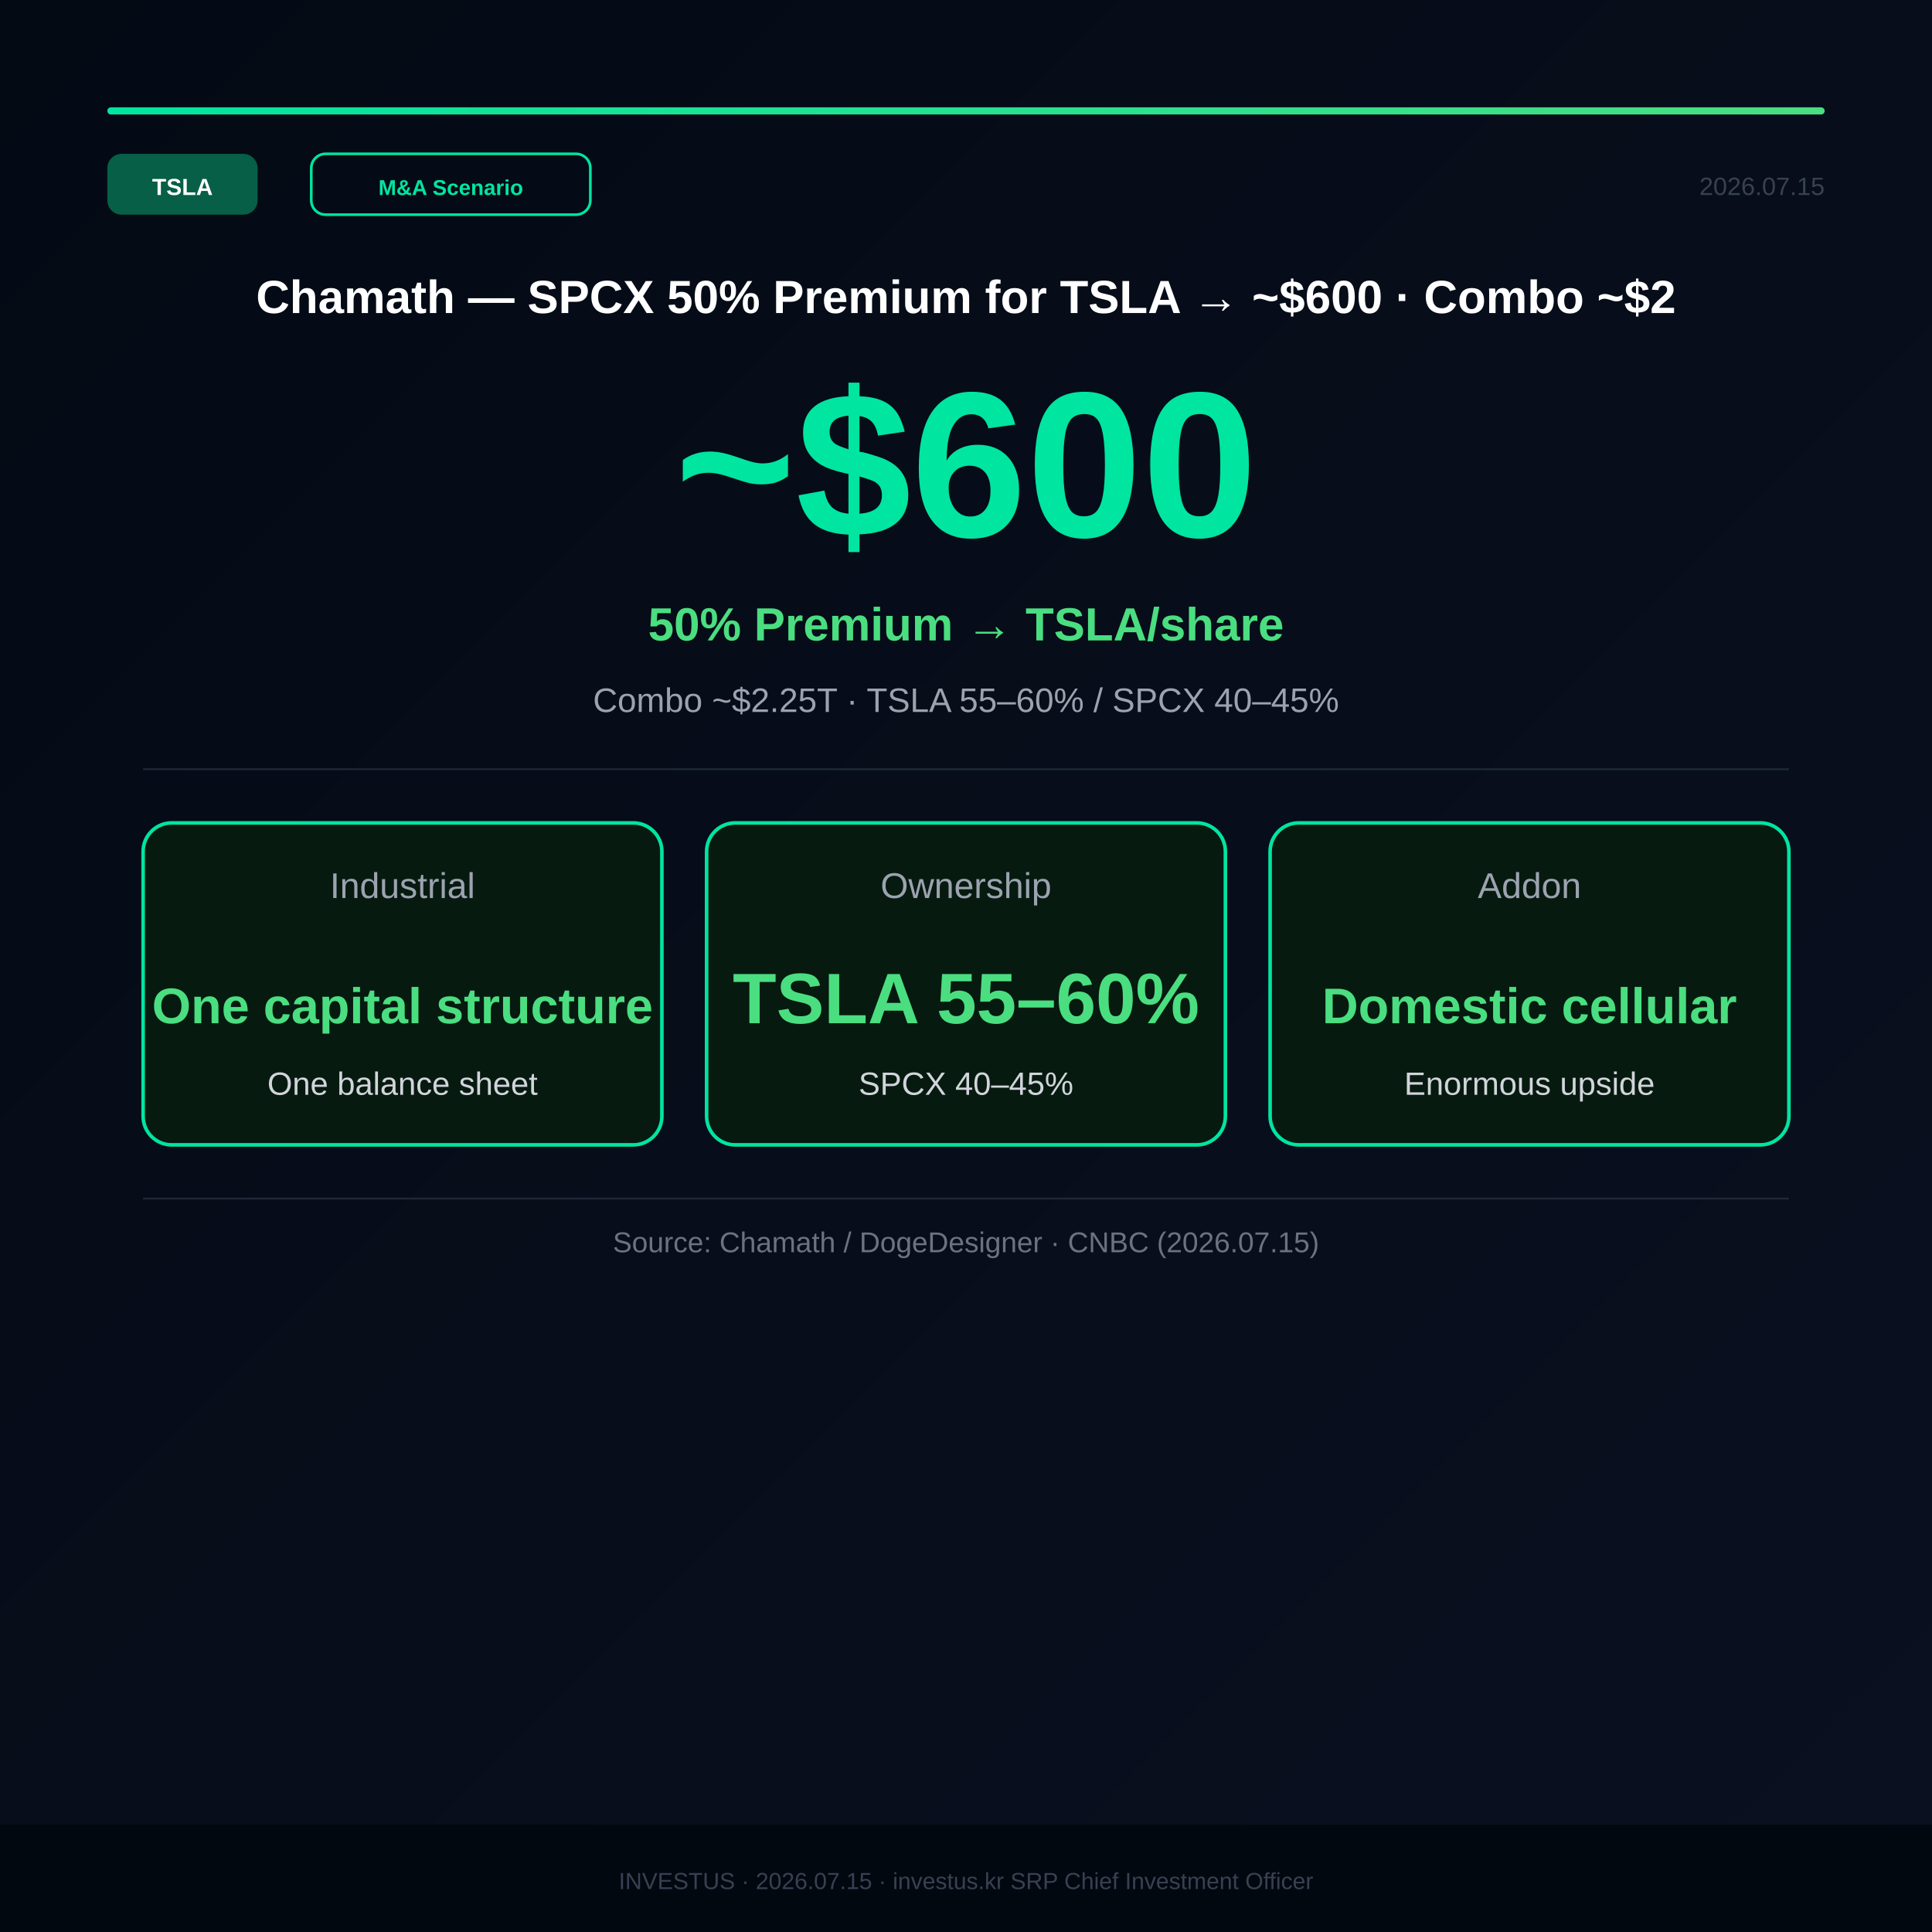
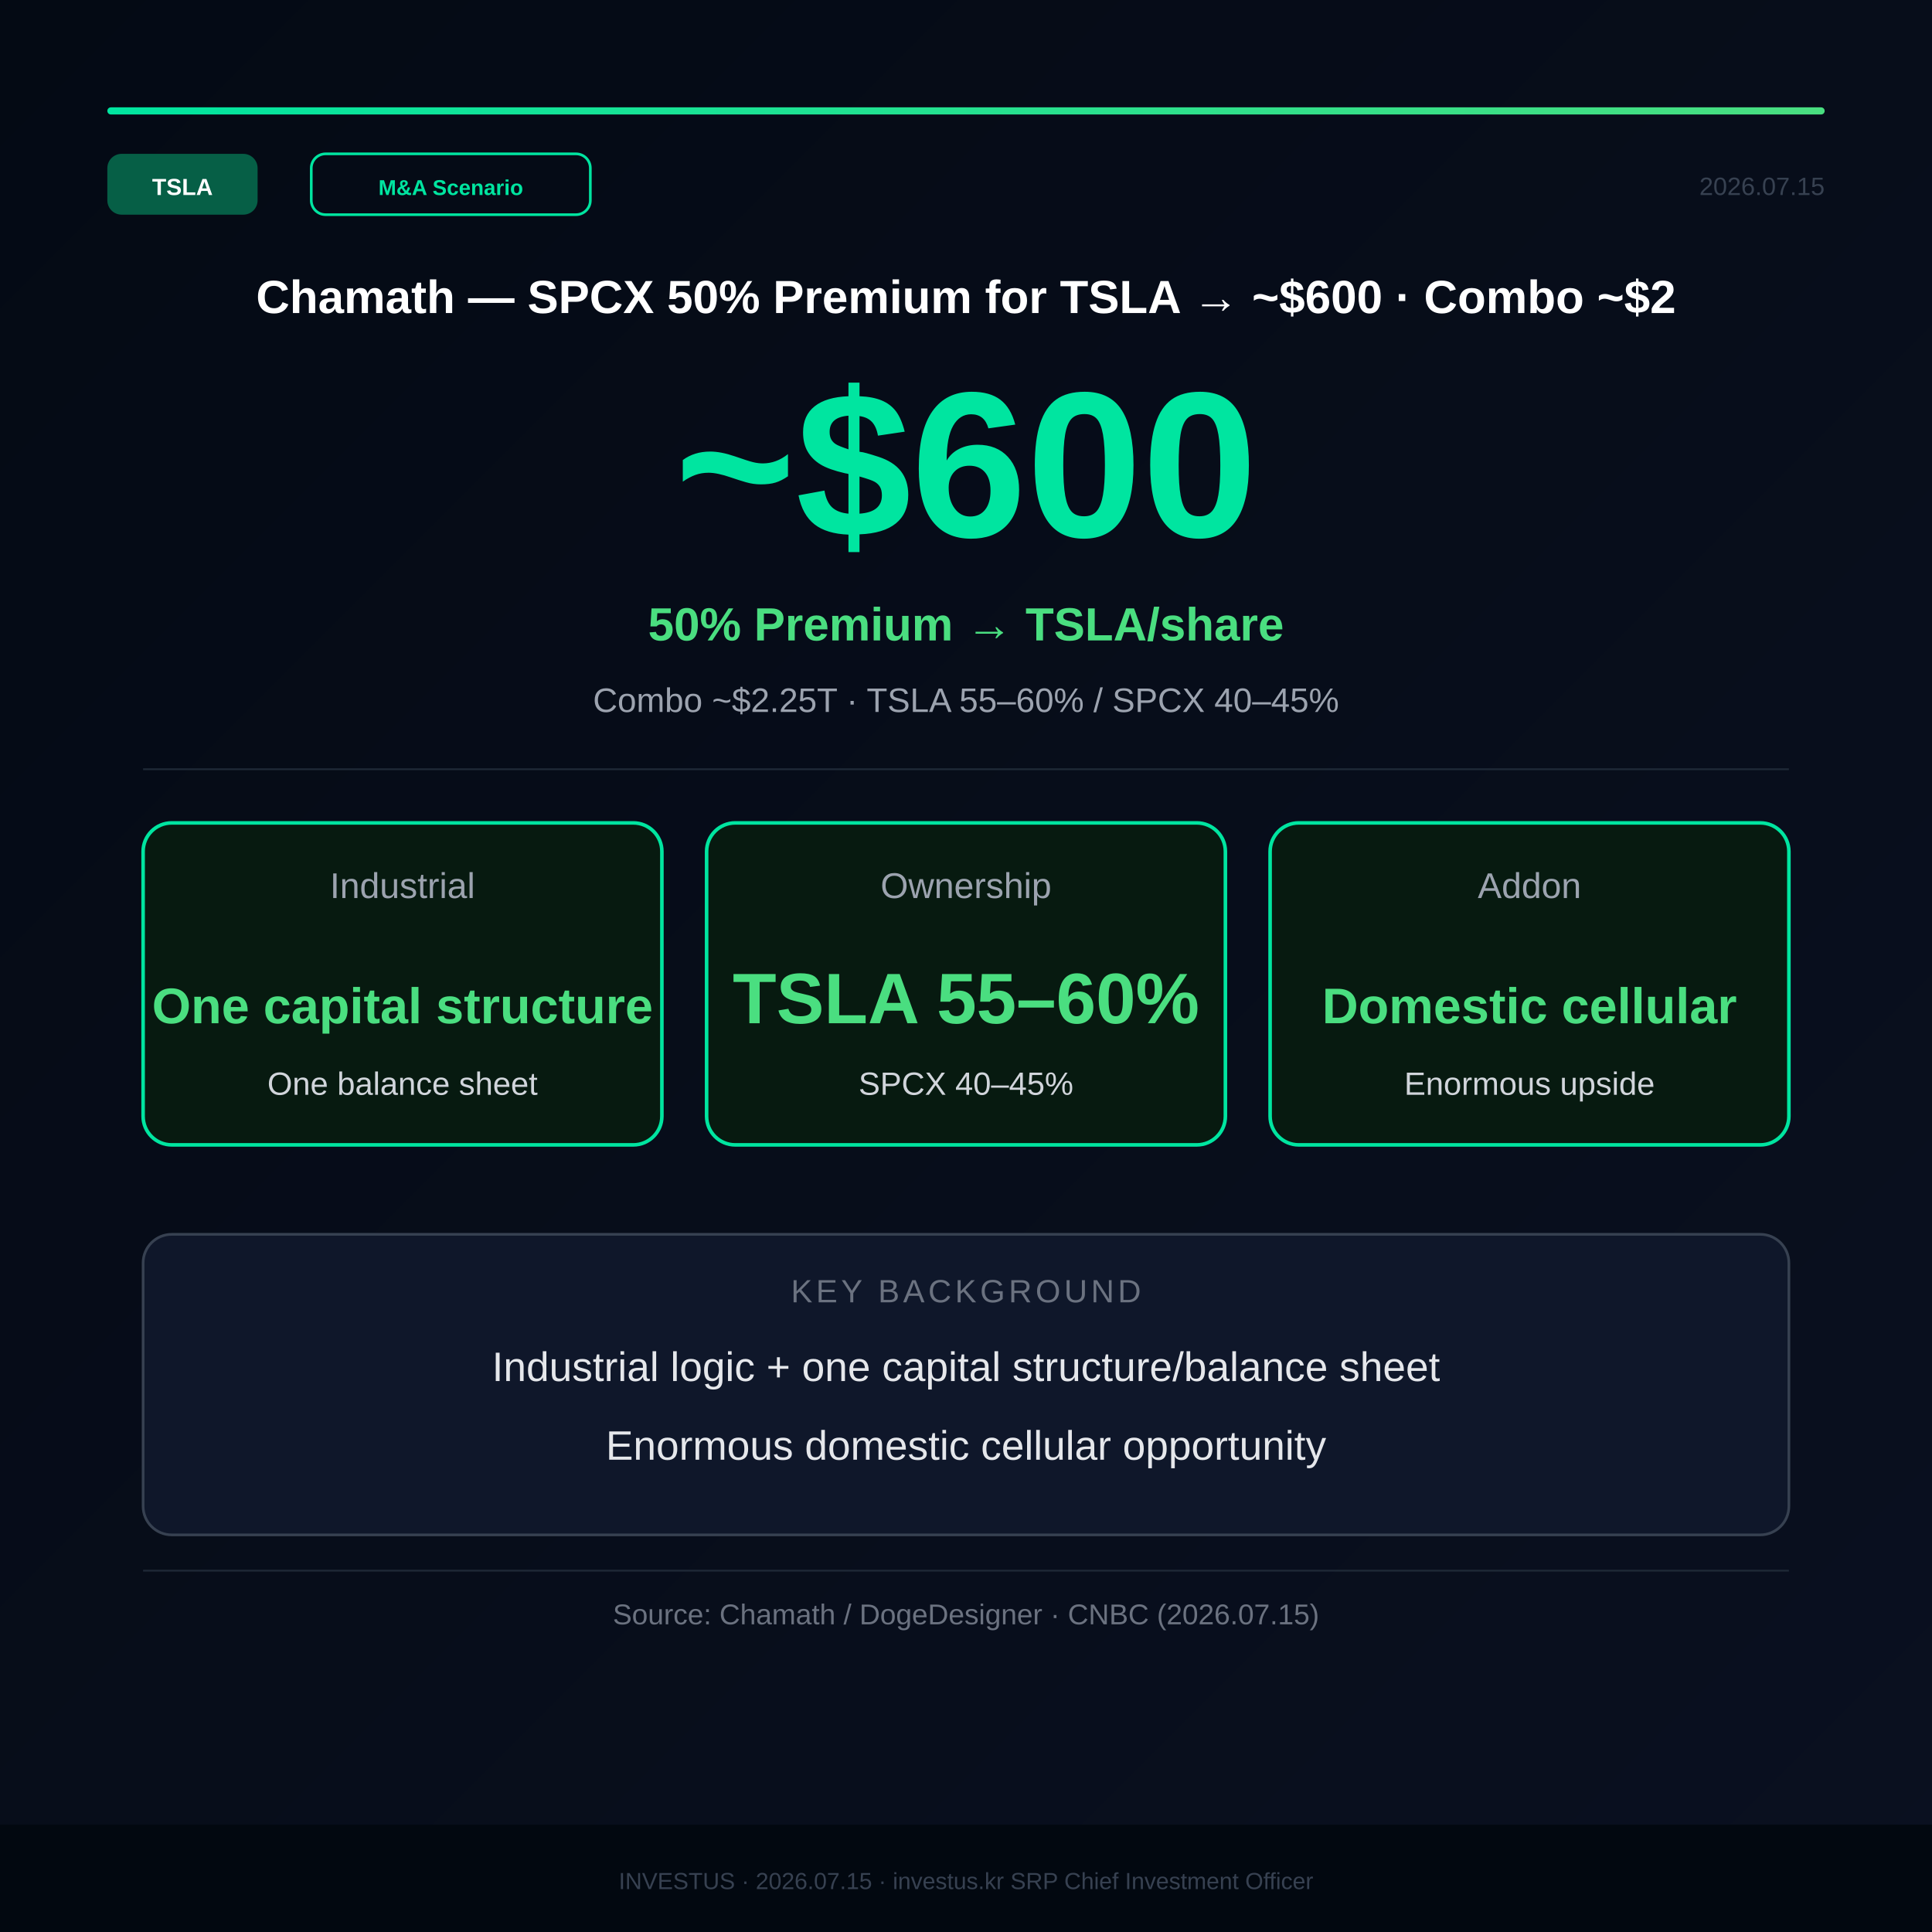
<svg xmlns="http://www.w3.org/2000/svg" viewBox="0 0 1080 1080" width="1080" height="1080">
  <defs>
    <linearGradient id="bg" x1="0%" y1="0%" x2="100%" y2="100%">
      <stop offset="0%" style="stop-color:#040a14" />
      <stop offset="100%" style="stop-color:#0a1020" />
    </linearGradient>
    <linearGradient id="grad" x1="0%" y1="0%" x2="100%" y2="0%">
      <stop offset="0%" style="stop-color:#00e5a0" />
      <stop offset="100%" style="stop-color:#4ade80" />
    </linearGradient>
  </defs>
  <rect width="1080" height="1080" fill="url(#bg)" />
  <rect x="60" y="60" width="960" height="4" fill="url(#grad)" rx="2" />
  <rect x="60" y="86" width="84" height="34" rx="8" fill="#065f46" />
  <text x="102.0" y="109" font-family="Arial Black, Arial" font-weight="900" font-size="13" fill="#ffffff" text-anchor="middle">TSLA</text>
  <rect x="174" y="86" width="156" height="34" rx="8" fill="none" stroke="#00e5a0" stroke-width="1.5" />
  <text x="252.0" y="109" font-family="Arial, sans-serif" font-weight="700" font-size="12" fill="#00e5a0" text-anchor="middle">M&amp;A Scenario</text>
  <text x="1020" y="109" font-family="Arial, sans-serif" font-size="14" fill="#374151" text-anchor="end">2026.07.15</text>
  <text x="540" y="175" font-family="Arial Black, Arial" font-weight="900" font-size="26" fill="#ffffff" text-anchor="middle">Chamath — SPCX 50% Premium for TSLA → ~$600 · Combo ~$2</text>
  <text x="540" y="300" font-family="Arial Black, Arial" font-weight="900" font-size="116" fill="#00e5a0" text-anchor="middle">~$600</text>
  <text x="540" y="358" font-family="Arial Black, Arial" font-weight="900" font-size="26" fill="#4ade80" text-anchor="middle">50% Premium → TSLA/share</text>
  <text x="540" y="398" font-family="Arial, sans-serif" font-size="19" fill="#9ca3af" text-anchor="middle">Combo ~$2.25T · TSLA 55–60% / SPCX 40–45%</text>
  <line x1="80" y1="430" x2="1000" y2="430" stroke="#1f2937" stroke-width="1" />
  <rect x="80" y="460" width="290" height="180" rx="16" fill="#071a10" stroke="#00e5a0" stroke-width="2" />
  <text x="225.0" y="502" font-family="Arial, sans-serif" font-size="20" fill="#9ca3af" text-anchor="middle">Industrial</text>
  <text x="225.0" y="572" font-family="Arial Black, Arial" font-weight="900" font-size="28" fill="#4ade80" text-anchor="middle">One capital structure</text>
  <text x="225.0" y="612" font-family="Arial, sans-serif" font-size="18" fill="#d1d5db" text-anchor="middle">One balance sheet</text>
  <rect x="395" y="460" width="290" height="180" rx="16" fill="#071a10" stroke="#00e5a0" stroke-width="2" />
  <text x="540.0" y="502" font-family="Arial, sans-serif" font-size="20" fill="#9ca3af" text-anchor="middle">Ownership</text>
  <text x="540.0" y="572" font-family="Arial Black, Arial" font-weight="900" font-size="40" fill="#4ade80" text-anchor="middle">TSLA 55–60%</text>
  <text x="540.0" y="612" font-family="Arial, sans-serif" font-size="18" fill="#d1d5db" text-anchor="middle">SPCX 40–45%</text>
  <rect x="710" y="460" width="290" height="180" rx="16" fill="#071a10" stroke="#00e5a0" stroke-width="2" />
  <text x="855.0" y="502" font-family="Arial, sans-serif" font-size="20" fill="#9ca3af" text-anchor="middle">Addon</text>
  <text x="855.0" y="572" font-family="Arial Black, Arial" font-weight="900" font-size="28" fill="#4ade80" text-anchor="middle">Domestic cellular</text>
  <text x="855.0" y="612" font-family="Arial, sans-serif" font-size="18" fill="#d1d5db" text-anchor="middle">Enormous upside</text>
-   <line x1="80" y1="670" x2="1000" y2="670" stroke="#1f2937" stroke-width="1" />
-   <text x="540" y="700" font-family="Arial, sans-serif" font-size="16" fill="#6b7280" text-anchor="middle">Source: Chamath / DogeDesigner · CNBC (2026.07.15)</text>
+   <rect x="80" y="690" width="920" height="168" rx="16" fill="#0f172a" stroke="#374151" stroke-width="1.5" />
+   <text x="540" y="728" font-family="Arial, sans-serif" font-size="18" fill="#6b7280" text-anchor="middle" letter-spacing="2">KEY BACKGROUND</text>
+   <text x="540" y="772" font-family="Arial, sans-serif" font-size="23" fill="#e5e7eb" text-anchor="middle">Industrial logic + one capital structure/balance sheet</text>
+   <text x="540" y="816" font-family="Arial, sans-serif" font-size="23" fill="#e5e7eb" text-anchor="middle">Enormous domestic cellular opportunity</text>
+   <line x1="80" y1="878" x2="1000" y2="878" stroke="#1f2937" stroke-width="1" />
+   <text x="540" y="908" font-family="Arial, sans-serif" font-size="16" fill="#6b7280" text-anchor="middle">Source: Chamath / DogeDesigner · CNBC (2026.07.15)</text>
  <rect x="0" y="1020" width="1080" height="60" fill="#020810" />
  <text x="540" y="1056" font-family="Arial, sans-serif" font-size="13" fill="#374151" text-anchor="middle">INVESTUS · 2026.07.15 · investus.kr SRP Chief Investment Officer</text>
</svg>
